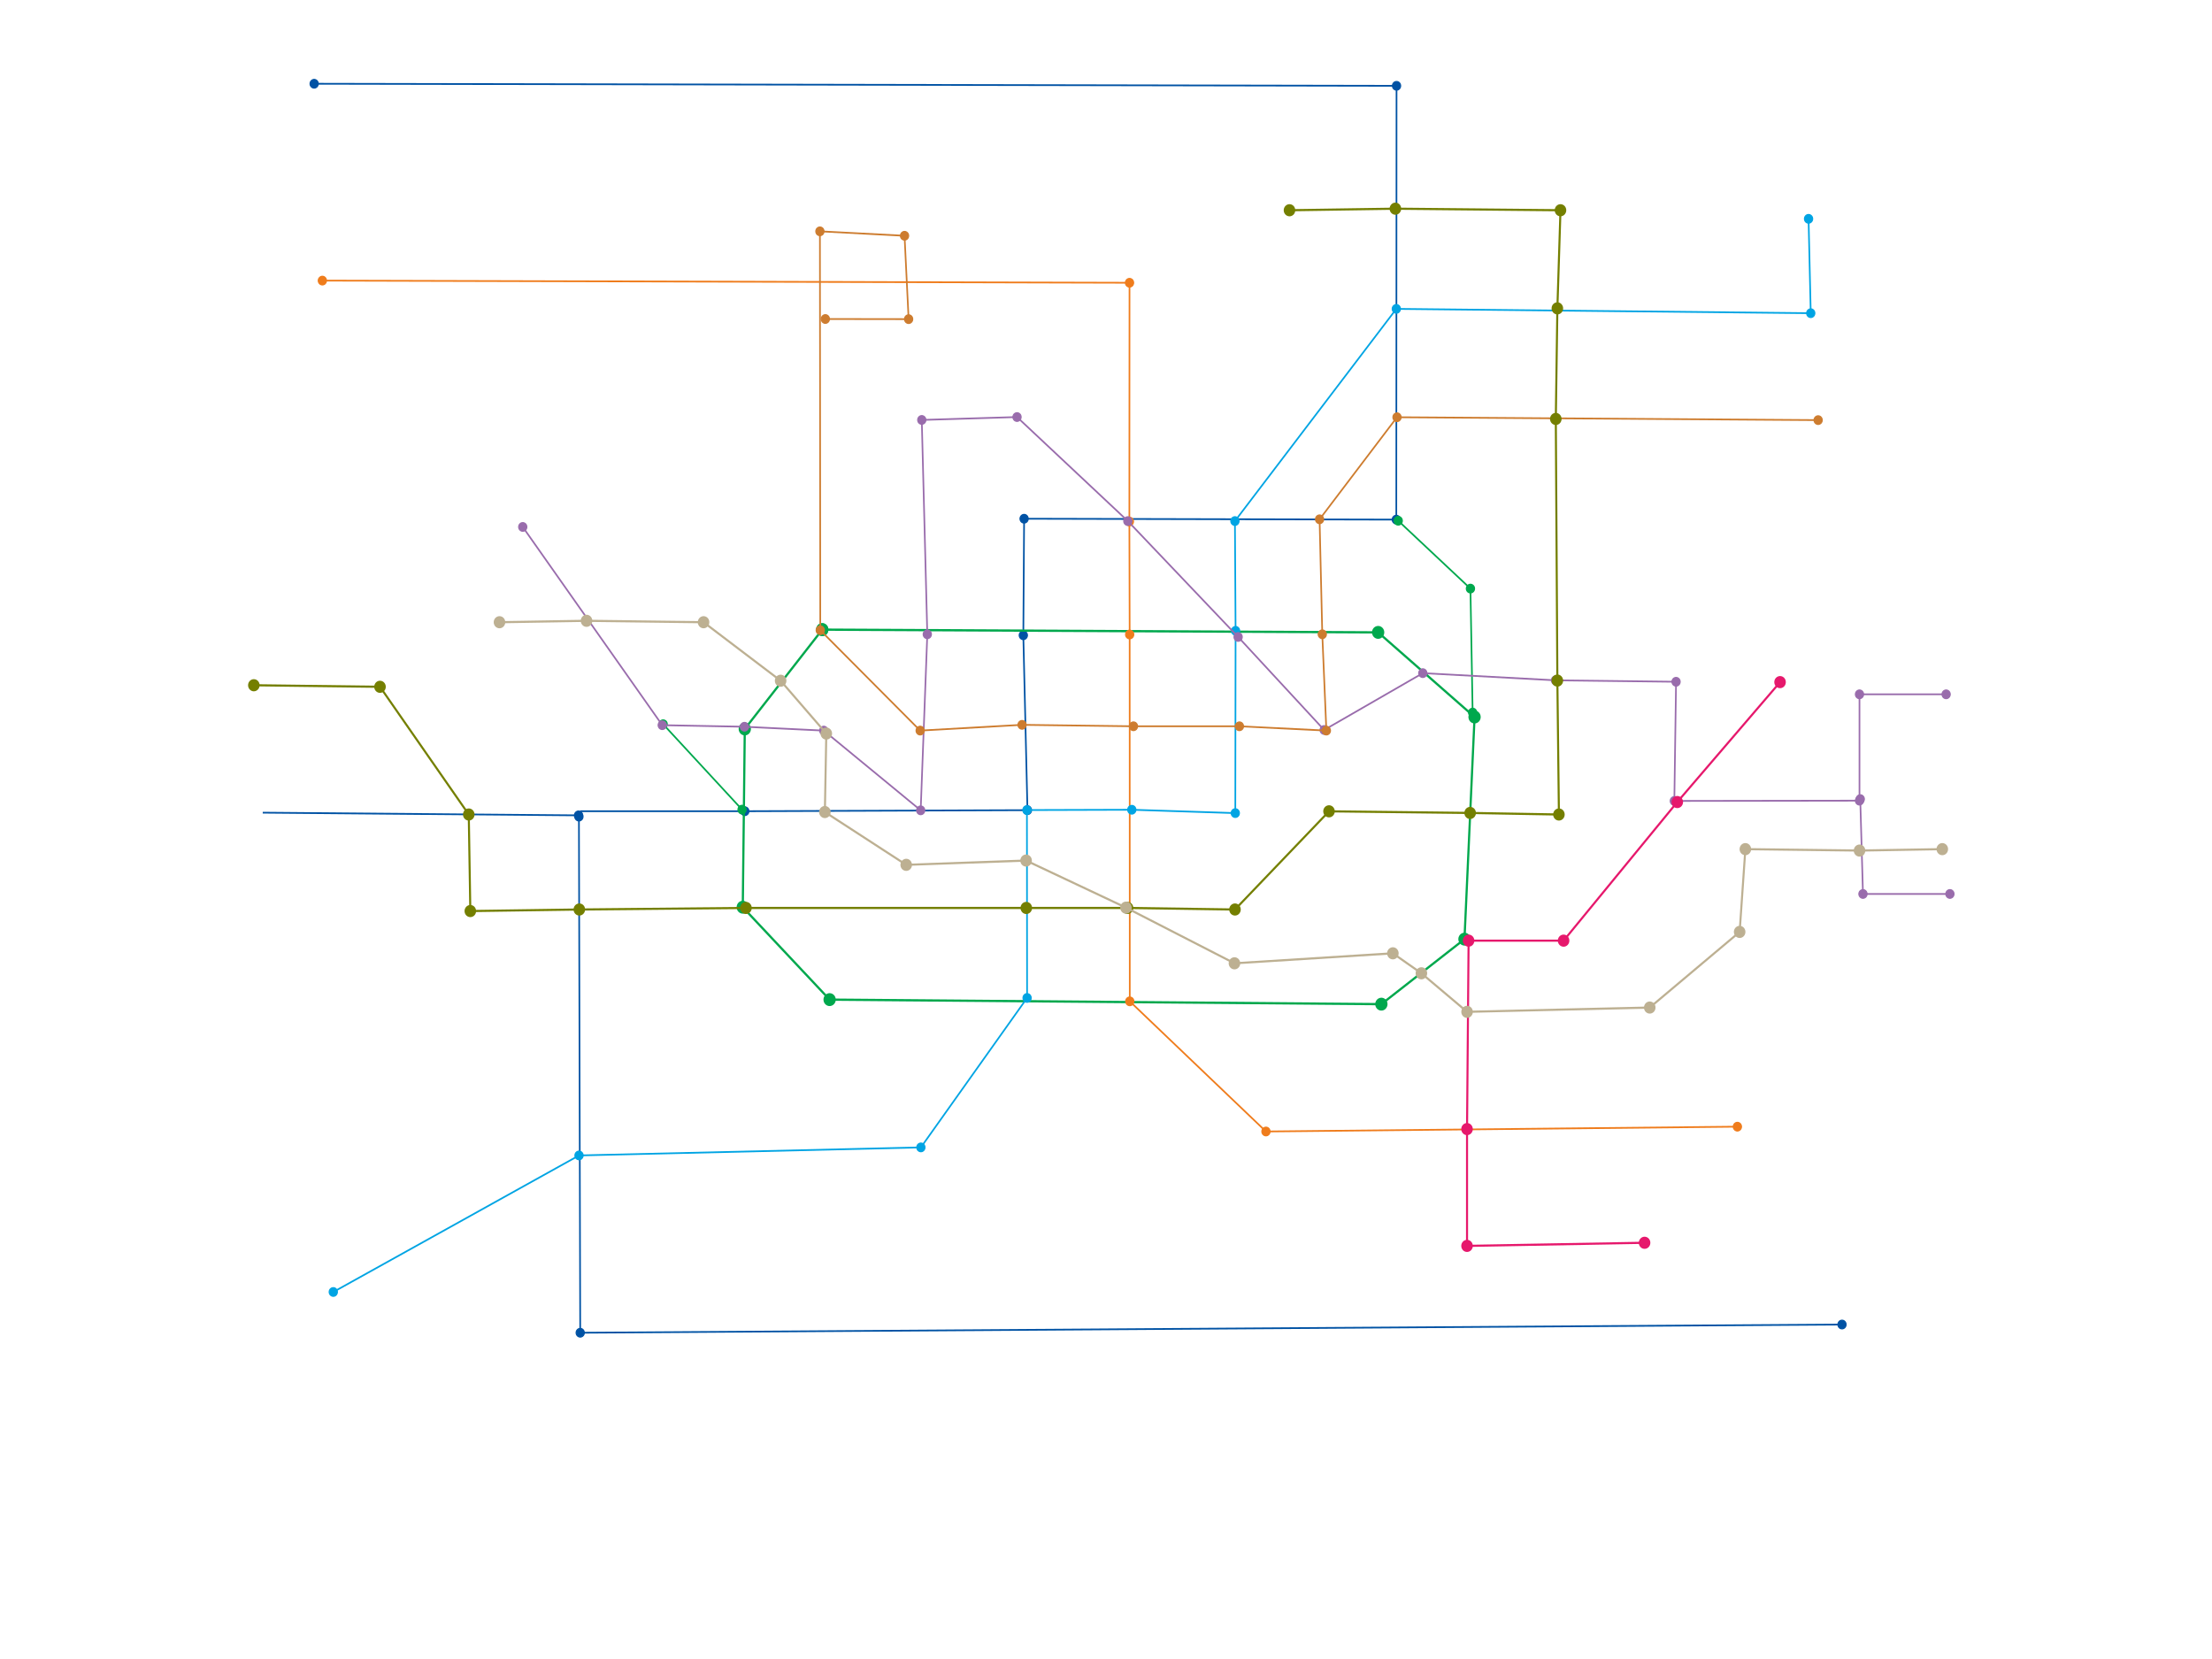
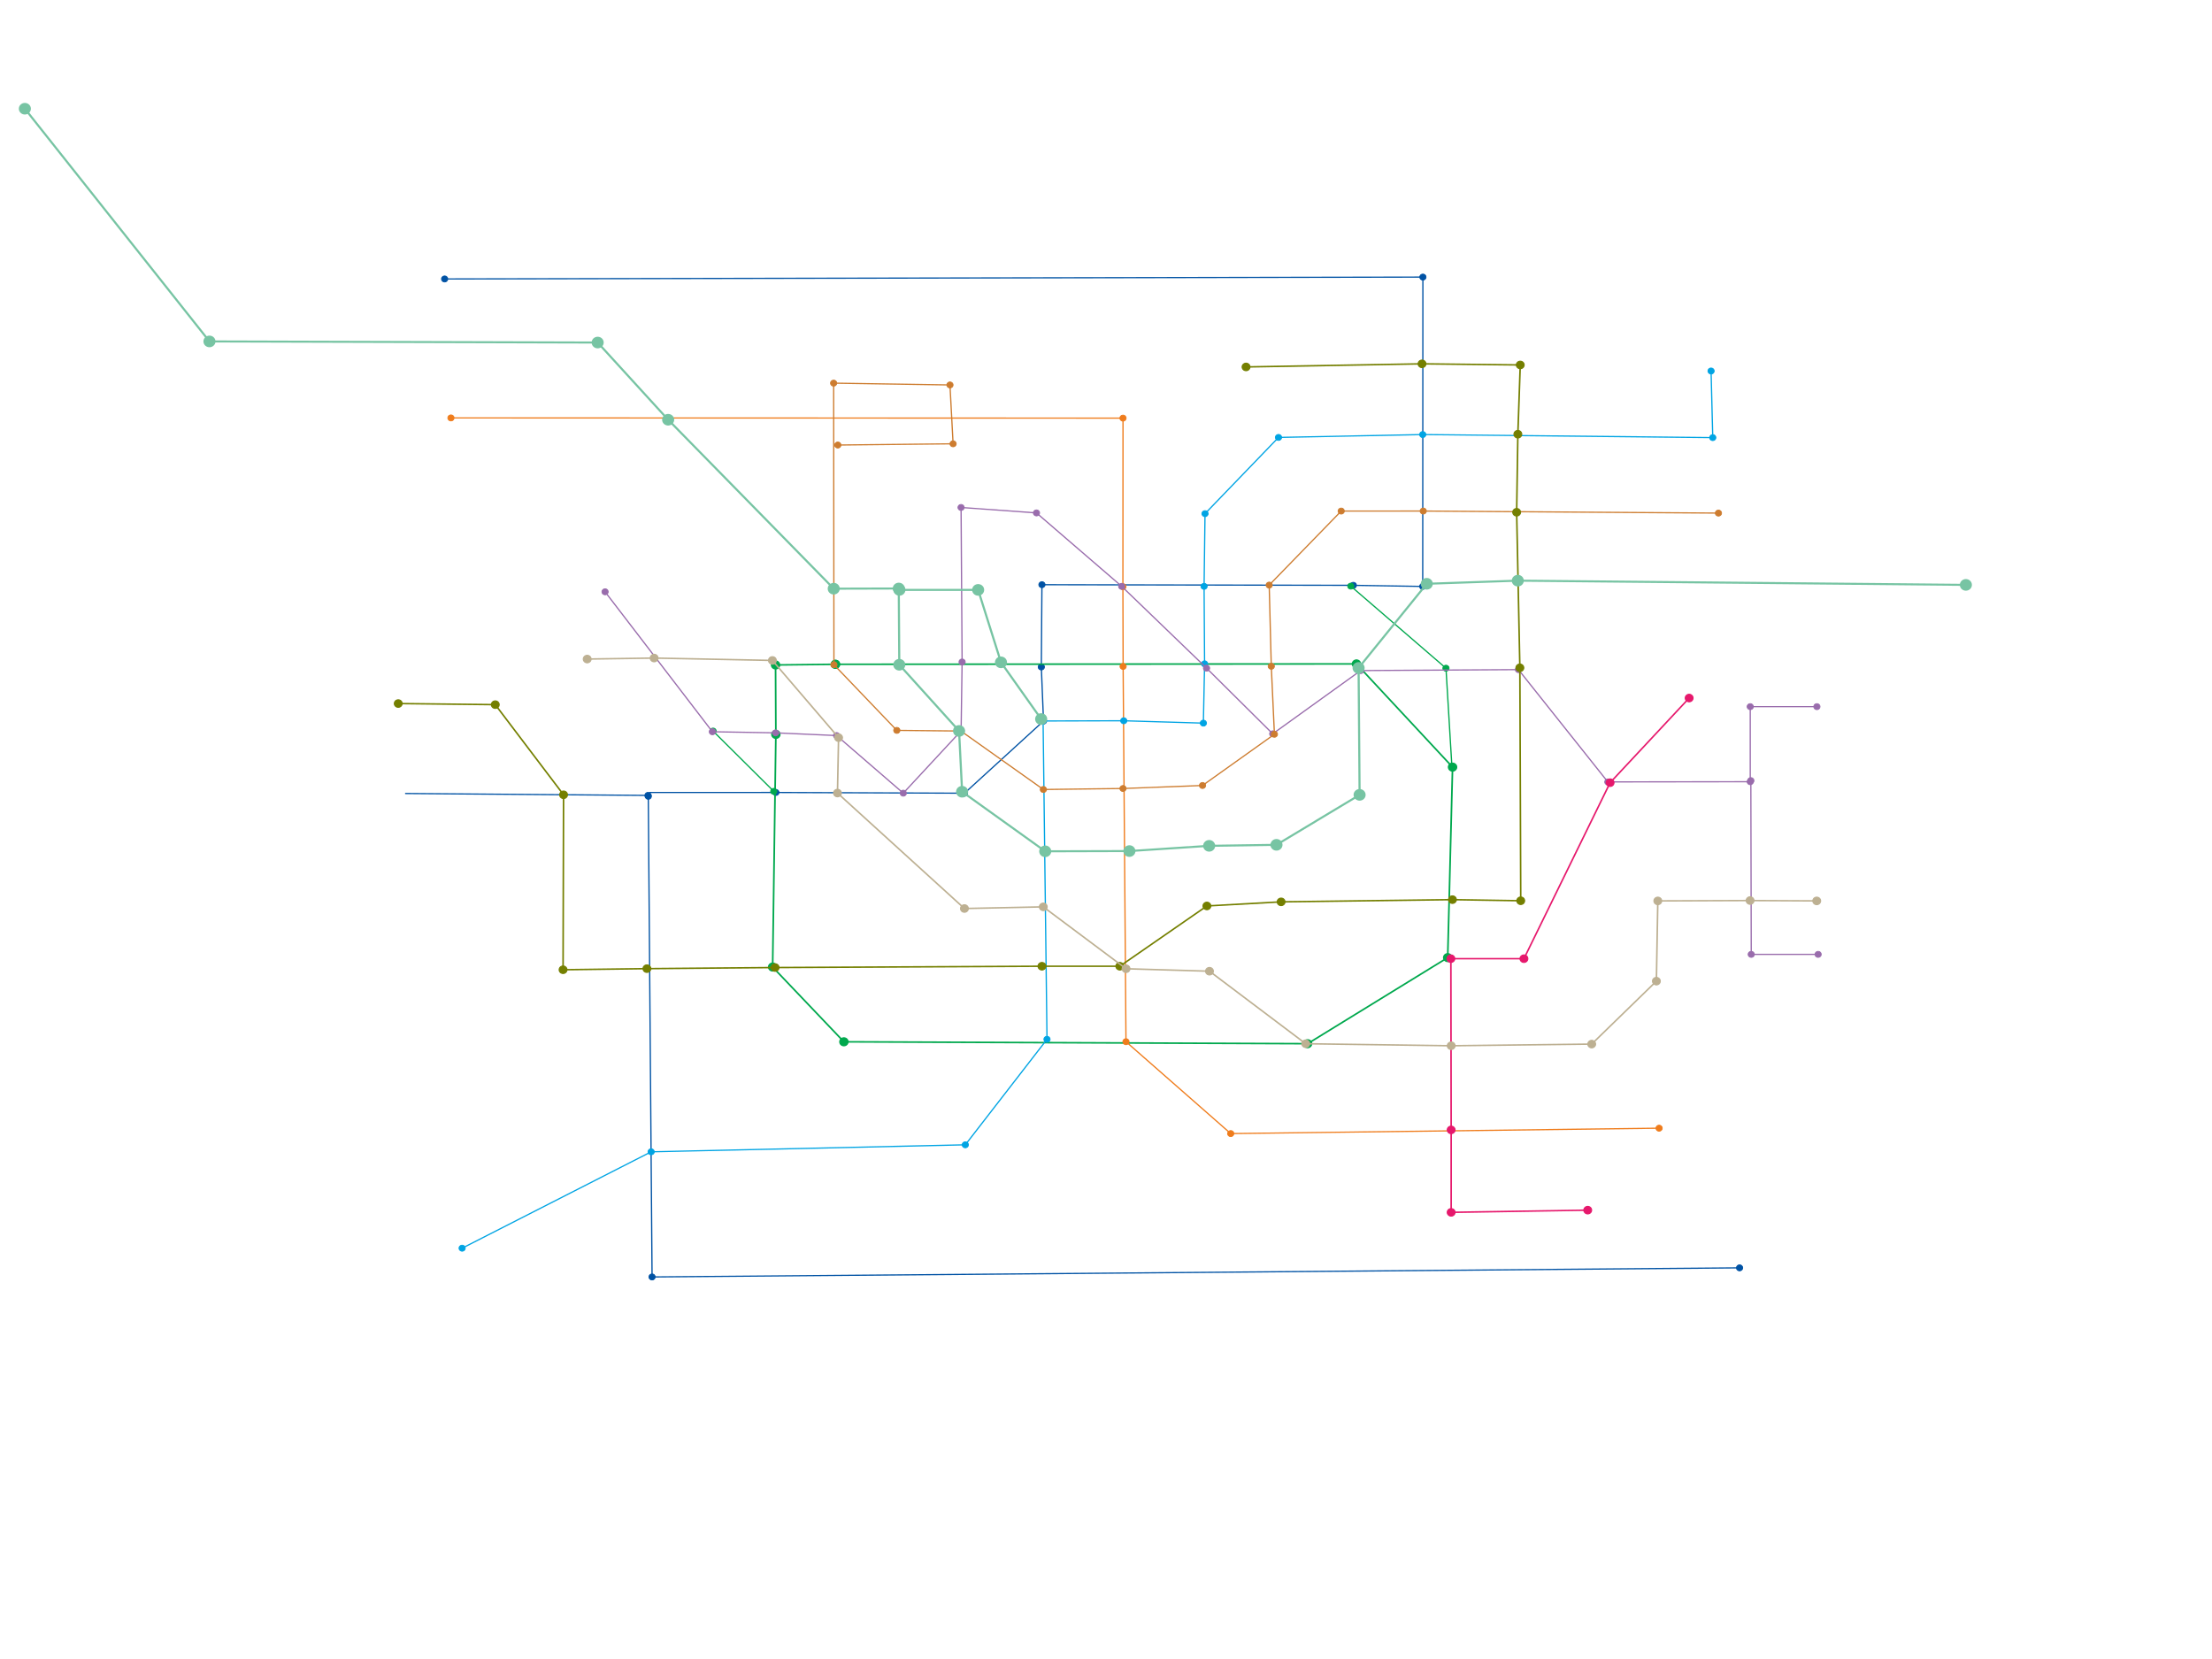
<svg xmlns="http://www.w3.org/2000/svg" width="4000" height="3000" viewBox="0 0 1058.333 793.75" version="1.1" id="svg5">
  <defs id="defs2">
    <marker style="overflow:visible" id="marker5233" refX="0" refY="0" orient="auto" markerWidth="5.667" markerHeight="5.667" viewBox="0 0 5.667 5.667" preserveAspectRatio="xMidYMid">
      <path transform="scale(0.5)" style="fill:context-stroke;fill-rule:evenodd;stroke:context-stroke;stroke-width:1pt" d="M 5,0 C 5,2.76 2.76,5 0,5 -2.76,5 -5,2.76 -5,0 c 0,-2.76 2.3,-5 5,-5 2.76,0 5,2.24 5,5 z" id="path5231" />
    </marker>
    <marker style="overflow:visible" id="marker5179" refX="0" refY="0" orient="auto" markerWidth="5.667" markerHeight="5.667" viewBox="0 0 5.667 5.667" preserveAspectRatio="xMidYMid">
      <path transform="scale(0.5)" style="fill:context-stroke;fill-rule:evenodd;stroke:context-stroke;stroke-width:1pt" d="M 5,0 C 5,2.76 2.76,5 0,5 -2.76,5 -5,2.76 -5,0 c 0,-2.76 2.3,-5 5,-5 2.76,0 5,2.24 5,5 z" id="path5177" />
    </marker>
    <marker style="overflow:visible" id="Dot" refX="0" refY="0" orient="auto" markerWidth="5.667" markerHeight="5.667" viewBox="0 0 5.667 5.667" preserveAspectRatio="xMidYMid">
      <path transform="scale(0.5)" style="fill:context-stroke;fill-rule:evenodd;stroke:context-stroke;stroke-width:1pt" d="M 5,0 C 5,2.76 2.76,5 0,5 -2.76,5 -5,2.76 -5,0 c 0,-2.76 2.3,-5 5,-5 2.76,0 5,2.24 5,5 z" id="Dot1" />
    </marker>
  </defs>
-   <g id="layer2" style="fill:none;stroke-width:1;stroke-dasharray:none" transform="matrix(0.8582212,0,0,0.9015519,3.909169,6.625731)">
-     <path style="fill:none;stroke:#0052a4;stroke-width:0.914;stroke-dasharray:none;stroke-opacity:1;marker-start:url(#marker5233);marker-mid:url(#marker5233);marker-end:url(#Dot);paint-order:normal" d="m 170.585,37.095 603.417,1.098 -0.129,230.215 -207.49,-0.47 -0.446,61.855 2.31,92.808 -157.576,0.561 -91.714,0.01 m -0.976,2.187 -176.058,-1.43 m 176.267,2.102 0.724,273.9 703.429,-4.358" id="path6872" />
+   <g id="layer2" style="fill:none;stroke-width:1;stroke-dasharray:none" transform="matrix(0.6601271,0,0,0.6364018,124.6315,109.2313)">
+     <path style="fill:none;stroke:#0052a4;stroke-width:0.914;stroke-dasharray:none;stroke-opacity:1;marker-start:url(#marker5233);marker-mid:url(#marker5233);marker-end:url(#Dot);paint-order:normal" d="m 133.464,38.082 709.026,-1.401 -0.121,232.562 -50.281,-0.835 -225.705,-0.47 -0.446,61.855 1.582,40.66 -57.275,54.243 -136.693,-0.548 -91.714,0.01 m -0.976,2.187 -176.058,-1.43 m 176.267,2.102 2.738,361.366 788.21,-6.843" id="path6872" />
  </g>
-   <g id="layer1" transform="matrix(0.8582212,0,0,0.9015519,3.909169,6.625731)">
-     <path style="display:inline;fill:none;fill-opacity:0;stroke:#00a84d;stroke-width:1.209;stroke-dasharray:none;stroke-opacity:1;marker-start:url(#marker5179);marker-mid:url(#Dot);marker-end:url(#marker5233);paint-order:normal" d="m 453.852,326.792 309.893,1.461 53.756,44.909 -5.626,117.889 -46.325,34.503 -307.6,-2.409 -48.412,-49.033 1.118,-94.61 z" id="path1224" />
-     <path style="fill:none;fill-opacity:0;stroke:#00a84d;stroke-width:0.914;stroke-dasharray:none;stroke-opacity:1;marker-start:url(#marker5233);marker-mid:url(#marker5179);marker-end:url(#Dot);paint-order:normal" d="m 365.154,376.997 43.992,45.318" id="path12795" />
-     <path style="fill:none;fill-opacity:0;stroke:#00a84d;stroke-width:0.914;stroke-dasharray:none;stroke-opacity:1;marker-start:url(#marker5233);marker-mid:url(#marker5179);marker-end:url(#Dot);paint-order:normal" d="m 816.433,370.804 -1.232,-65.785 -40.257,-35.996" id="path12797" />
+   <g id="layer1" transform="matrix(0.6601271,0,0,0.6364018,124.6315,109.2313)">
+     <path style="display:inline;fill:none;fill-opacity:0;stroke:#00a84d;stroke-width:1.209;stroke-dasharray:none;stroke-opacity:1;marker-start:url(#marker5179);marker-mid:url(#Dot);marker-end:url(#marker5233);paint-order:normal" d="m 416.731,327.779 377.615,-0.282 69.645,77.594 -3.518,143.213 -101.528,64.716 -336.102,-1.422 -51.644,-56.212 2.337,-174.898 -0.227,-52.205 z" id="path1224" />
+     <path style="fill:none;fill-opacity:0;stroke:#00a84d;stroke-width:0.914;stroke-dasharray:none;stroke-opacity:1;marker-start:url(#marker5233);marker-mid:url(#marker5179);marker-end:url(#Dot);paint-order:normal" d="m 328.033,377.984 43.992,45.318" id="path12795" />
+     <path style="fill:none;fill-opacity:0;stroke:#00a84d;stroke-width:0.914;stroke-dasharray:none;stroke-opacity:1;marker-start:url(#marker5233);marker-mid:url(#marker5179);marker-end:url(#Dot);paint-order:normal" d="m 863.509,404.557 -4.289,-73.829 -68.974,-61.705" id="path12797" />
  </g>
-   <g id="layer4" transform="matrix(0.8582212,0,0,0.9015519,3.909169,6.625731)">
-     <path style="fill:none;fill-opacity:0;stroke:#ef7c1c;stroke-width:0.914;stroke-dasharray:none;stroke-opacity:1;marker-start:url(#marker5233);marker-mid:url(#marker5179);marker-end:url(#Dot);paint-order:normal" d="m 175.159,141.564 449.983,1.144 -0.083,126.701 0.164,59.965 0.06,194.675 75.919,69.08 262.821,-2.558" id="path9155" />
+   <g id="layer4" transform="matrix(0.6601271,0,0,0.6364018,124.6315,109.2313)">
+     <path style="fill:none;fill-opacity:0;stroke:#ef7c1c;stroke-width:0.914;stroke-dasharray:none;stroke-opacity:1;marker-start:url(#marker5233);marker-mid:url(#marker5179);marker-end:url(#Dot);paint-order:normal" d="m 138.039,142.551 487.104,0.157 -0.083,126.701 0.164,59.965 2.074,282.142 75.919,69.08 310.482,-4.056" id="path9155" />
  </g>
-   <g id="layer5" transform="matrix(0.8582212,0,0,0.9015519,3.909169,6.625731)">
-     <path style="fill:none;fill-opacity:0;stroke:#00a4e3;stroke-width:0.914;stroke-dasharray:none;stroke-opacity:1;marker-start:url(#marker5233);marker-mid:url(#Dot);marker-end:url(#Dot);paint-order:normal" d="m 1003.699,108.78 1.22,50.08 -231.032,-2.285 -89.983,112.605 0.369,58.244 -0.157,96.737 -57.701,-1.78 -58.467,0.167 0.093,99.706 -59.214,79.318 -190.573,4.266 -137.001,72.464" id="path10311" />
+   <g id="layer5" transform="matrix(0.6601271,0,0,0.6364018,124.6315,109.2313)">
+     <path style="fill:none;fill-opacity:0;stroke:#00a4e3;stroke-width:0.914;stroke-dasharray:none;stroke-opacity:1;marker-start:url(#marker5233);marker-mid:url(#Dot);marker-end:url(#Dot);paint-order:normal" d="m 1051.36,107.282 1.22,50.08 -210.206,-2.298 -104.524,2.153 -53.269,57.31 -0.677,54.653 0.369,58.244 -0.886,44.59 -57.701,-1.78 -58.467,0.167 2.836,239.319 -59.214,79.318 -227.694,5.253 -137.001,72.464" id="path10311" />
  </g>
-   <g id="layer6" transform="matrix(0.8582212,0,0,0.9015519,3.909169,6.625731)">
-     <path style="fill:none;fill-opacity:0;stroke:#996cac;stroke-width:0.914;stroke-dasharray:none;stroke-opacity:1;marker-start:url(#marker5233);marker-mid:url(#marker5179);marker-end:url(#Dot)" d="m 286.871,272.296 77.777,105.206 45.818,0.829 44.22,2.046 54.032,42.312 3.69,-93.42 -3.084,-113.755 53.104,-1.538 61.774,55.209 61.491,61.494 47.964,49.367 54.985,-30.159 73.986,3.803 67.209,0.769 -0.966,63.248 103.222,-0.147 v -56.437 h 48.304" id="path390" />
-     <path style="fill:none;fill-opacity:0;stroke:#996cac;stroke-width:0.914;stroke-dasharray:none;stroke-opacity:1;marker-start:url(#marker5179);marker-mid:url(#marker5179);marker-end:url(#Dot)" d="m 1032.52,416.725 1.515,50.346 h 48.47" id="path3365" />
+   <g id="layer6" transform="matrix(0.6601271,0,0,0.6364018,124.6315,109.2313)">
+     <path style="fill:none;fill-opacity:0;stroke:#996cac;stroke-width:0.914;stroke-dasharray:none;stroke-opacity:1;marker-start:url(#marker5233);marker-mid:url(#marker5179);marker-end:url(#Dot)" d="m 249.75,273.283 77.777,105.206 45.818,0.829 44.22,2.046 48.321,43.3 41.91,-46.841 0.727,-51.777 -0.754,-116.172 54.658,4.102 61.774,55.209 61.491,61.494 47.964,49.367 63.728,-47.542 114.361,-0.718 64.786,84.423 103.222,-0.147 v -56.437 h 48.304" id="path390" />
+     <path style="fill:none;fill-opacity:0;stroke:#996cac;stroke-width:0.914;stroke-dasharray:none;stroke-opacity:1;marker-start:url(#marker5179);marker-mid:url(#marker5179);marker-end:url(#Dot)" d="m 1080.181,415.226 0.296,130.633 h 48.47" id="path3365" />
  </g>
-   <g id="layer7" transform="matrix(0.8582212,0,0,0.9015519,3.909169,6.625731)">
-     <path style="fill:none;fill-opacity:0;stroke:#cd7c2f;stroke-width:0.914;stroke-dasharray:none;stroke-opacity:1;marker-start:url(#marker5233);marker-mid:url(#marker5179);marker-end:url(#Dot)" d="m 455.57,161.95 46.42,0.064 -2.272,-44.243 -47.177,-2.352 0.203,211.683 55.692,53.269 56.801,-3.051 62.102,0.763 h 59.073 l 48.47,2.288 -2.272,-51.108 -1.515,-61.025 43.169,-54.16 234.777,1.526" id="path3601" />
+   <g id="layer7" transform="matrix(0.6601271,0,0,0.6364018,124.6315,109.2313)">
+     <path style="fill:none;fill-opacity:0;stroke:#cd7c2f;stroke-width:0.914;stroke-dasharray:none;stroke-opacity:1;marker-start:url(#marker5233);marker-mid:url(#marker5179);marker-end:url(#Dot)" d="m 418.449,162.937 83.54,-0.924 -2.272,-44.243 -84.298,-1.365 0.203,211.683 45.575,49.375 46.461,0.49 59.763,43.956 57.731,-0.749 57.616,-2.267 52.113,-38.522 -2.272,-51.108 -1.515,-61.025 52.196,-55.658 59.46,-0.013 213.95,1.539" id="path3601" />
  </g>
-   <g id="layer8" transform="matrix(0.8582212,0,0,0.9015519,3.909169,6.625731)">
-     <path style="fill:none;fill-opacity:0;stroke:#747f00;stroke-width:1.137;stroke-dasharray:none;stroke-opacity:1;marker-start:url(#marker5233);marker-mid:url(#marker5179);marker-end:url(#Dot)" d="m 714.328,104.227 59.039,-0.826 92.031,0.826 -1.736,52.069 -0.868,58.681 0.868,138.85 0.868,71.078 -49.488,-0.826 -78.682,-0.864 -52.419,52.107 -59.907,-0.826 h -56.434 l -156.279,10e-6 -92.899,0.826 -60.775,0.826 -0.868,-51.242 -49.488,-67.772 -70.326,-0.826" id="path396" />
+   <g id="layer8" transform="matrix(0.6601271,0,0,0.6364018,124.6315,109.2313)">
+     <path style="fill:none;fill-opacity:0;stroke:#747f00;stroke-width:1.137;stroke-dasharray:none;stroke-opacity:1;marker-start:url(#marker5233);marker-mid:url(#marker5179);marker-end:url(#Dot)" d="m 714.328,104.227 127.526,-2.338 71.204,0.84 -1.736,52.069 -0.868,58.681 2.325,116.933 0.629,175.134 -49.488,-0.826 -124.188,1.659 -53.778,3.081 -63.139,45.323 h -56.434 l -193.4,0.987 -92.899,0.826 -60.775,0.826 0.35,-131.53 -49.488,-67.772 -70.326,-0.826" id="path396" />
  </g>
-   <g id="layer9" transform="matrix(0.8582212,0,0,0.9015519,3.909169,6.625731)">
-     <path style="fill:none;fill-opacity:0;stroke:#e6186c;stroke-width:1.137;stroke-dasharray:none;stroke-opacity:1;marker-start:url(#marker5233);marker-mid:url(#marker5179);marker-end:url(#Dot)" d="m 987.816,354.652 -57.302,63.64 -63.38,73.557 -52.961,1e-5 -0.868,100.005 v 61.987 l 98.977,-1.653" id="path2524" />
+   <g id="layer9" transform="matrix(0.6601271,0,0,0.6364018,124.6315,109.2313)">
+     <path style="fill:none;fill-opacity:0;stroke:#e6186c;stroke-width:1.137;stroke-dasharray:none;stroke-opacity:1;marker-start:url(#marker5233);marker-mid:url(#marker5179);marker-end:url(#Dot)" d="m 1035.477,353.154 -57.302,63.64 -62.443,132.309 -52.961,10e-6 0.209,128.72 v 61.987 l 98.977,-1.653" id="path2524" />
  </g>
-   <g id="layer10" transform="matrix(0.8582212,0,0,0.9015519,3.909169,6.625731)">
-     <path style="fill:none;fill-opacity:0;stroke:#bdb092;stroke-width:1.137;stroke-dasharray:none;stroke-opacity:1;marker-start:url(#marker5179);marker-mid:url(#Dot);marker-end:url(#Dot)" d="m 273.906,322.862 48.532,-0.757 65.24,0.757 42.963,31.052 25.459,28.023 -0.796,41.655 45.349,28.023 66.831,-2.272 55.692,24.993 60.466,29.537 88.312,-5.302 15.912,10.603 25.459,20.449 101.837,-2.272 50.123,-40.14 3.182,-43.927 63.648,0.757 46.145,-0.757" id="path3807" />
+   <g id="layer10" transform="matrix(0.6601271,0,0,0.6364018,124.6315,109.2313)">
+     <path style="fill:none;fill-opacity:0;stroke:#bdb092;stroke-width:1.137;stroke-dasharray:none;stroke-opacity:1;marker-start:url(#marker5179);marker-mid:url(#Dot);marker-end:url(#Dot)" d="m 236.786,323.849 48.532,-0.757 85.709,1.783 47.953,58.049 -0.796,41.655 92.025,86.812 57.135,-1.247 60.002,46.529 60.466,1.848 69.75,54.527 105.44,1.517 101.837,-1.247 46.891,-47.319 1.028,-60.336 66.88,-0.268 48.3,0.268" id="path3807" />
  </g>
-   <g id="layer11" transform="matrix(0.8582212,0,0,0.9015519,3.909169,6.625731)" />
-   <g id="layer12" transform="matrix(0.8582212,0,0,0.9015519,3.909169,6.625731)" />
-   <g id="layer13" transform="matrix(0.8582212,0,0,0.9015519,3.909169,6.625731)" />
-   <g id="layer14" transform="matrix(0.8582212,0,0,0.9015519,3.909169,6.625731)" />
-   <g id="layer15" transform="matrix(0.8582212,0,0,0.9015519,3.909169,6.625731)" />
-   <g id="layer16" transform="matrix(0.8582212,0,0,0.9015519,3.909169,6.625731)" />
-   <g id="layer17" transform="matrix(0.8582212,0,0,0.9015519,3.909169,6.625731)" />
-   <g id="layer18" transform="matrix(0.8582212,0,0,0.9015519,3.909169,6.625731)" />
-   <g id="layer19" transform="matrix(0.8582212,0,0,0.9015519,3.909169,6.625731)" />
-   <g id="layer20" transform="matrix(0.8582212,0,0,0.9015519,3.909169,6.625731)" />
-   <g id="layer21" transform="matrix(0.8582212,0,0,0.9015519,3.909169,6.625731)" />
-   <g id="layer22" transform="matrix(0.8582212,0,0,0.9015519,3.909169,6.625731)" />
-   <g id="layer23" transform="matrix(0.8582212,0,0,0.9015519,3.909169,6.625731)" />
+   <g id="layer11" transform="matrix(0.6601271,0,0,0.6364018,124.6315,109.2313)">
+     <path style="fill:none;fill-opacity:0;stroke:#77c4a3;stroke-width:1.543;stroke-dasharray:none;stroke-opacity:1;marker-start:url(#marker5233);marker-mid:url(#marker5179);marker-end:url(#Dot)" d="m -170.781,-89.906 133.793,174.948 281.371,0.841 51.085,58.036 120.008,127.006 47.143,-0.134 0.38,57.329 43.316,49.754 2.216,45.721 60.226,44.78 61.017,-0.178 57.808,-3.942 48.792,-0.754 60.248,-37.568 -0.729,-95.425 49.409,-63.259 65.979,-2.346 324.763,3.17" id="path6687" />
+     <path style="fill:none;fill-opacity:0;stroke:#77c4a3;stroke-width:1.543;stroke-dasharray:none;stroke-opacity:1;marker-start:url(#marker5233);marker-mid:url(#marker5179);marker-end:url(#Dot)" d="m 463.069,271.839 h 57.081 l 16.554,54.473 29.111,42.631" id="path11187" />
+   </g>
+   <g id="layer12" transform="matrix(0.6601271,0,0,0.6364018,124.6315,109.2313)" />
+   <g id="layer13" transform="matrix(0.6601271,0,0,0.6364018,124.6315,109.2313)" />
+   <g id="layer14" transform="matrix(0.6601271,0,0,0.6364018,124.6315,109.2313)" />
+   <g id="layer15" transform="matrix(0.6601271,0,0,0.6364018,124.6315,109.2313)" />
+   <g id="layer16" transform="matrix(0.6601271,0,0,0.6364018,124.6315,109.2313)" />
+   <g id="layer17" transform="matrix(0.6601271,0,0,0.6364018,124.6315,109.2313)" />
+   <g id="layer18" transform="matrix(0.6601271,0,0,0.6364018,124.6315,109.2313)" />
+   <g id="layer19" transform="matrix(0.6601271,0,0,0.6364018,124.6315,109.2313)" />
+   <g id="layer20" transform="matrix(0.6601271,0,0,0.6364018,124.6315,109.2313)" />
+   <g id="layer21" transform="matrix(0.6601271,0,0,0.6364018,124.6315,109.2313)" />
+   <g id="layer22" transform="matrix(0.6601271,0,0,0.6364018,124.6315,109.2313)" />
+   <g id="layer23" transform="matrix(0.6601271,0,0,0.6364018,124.6315,109.2313)" />
</svg>
